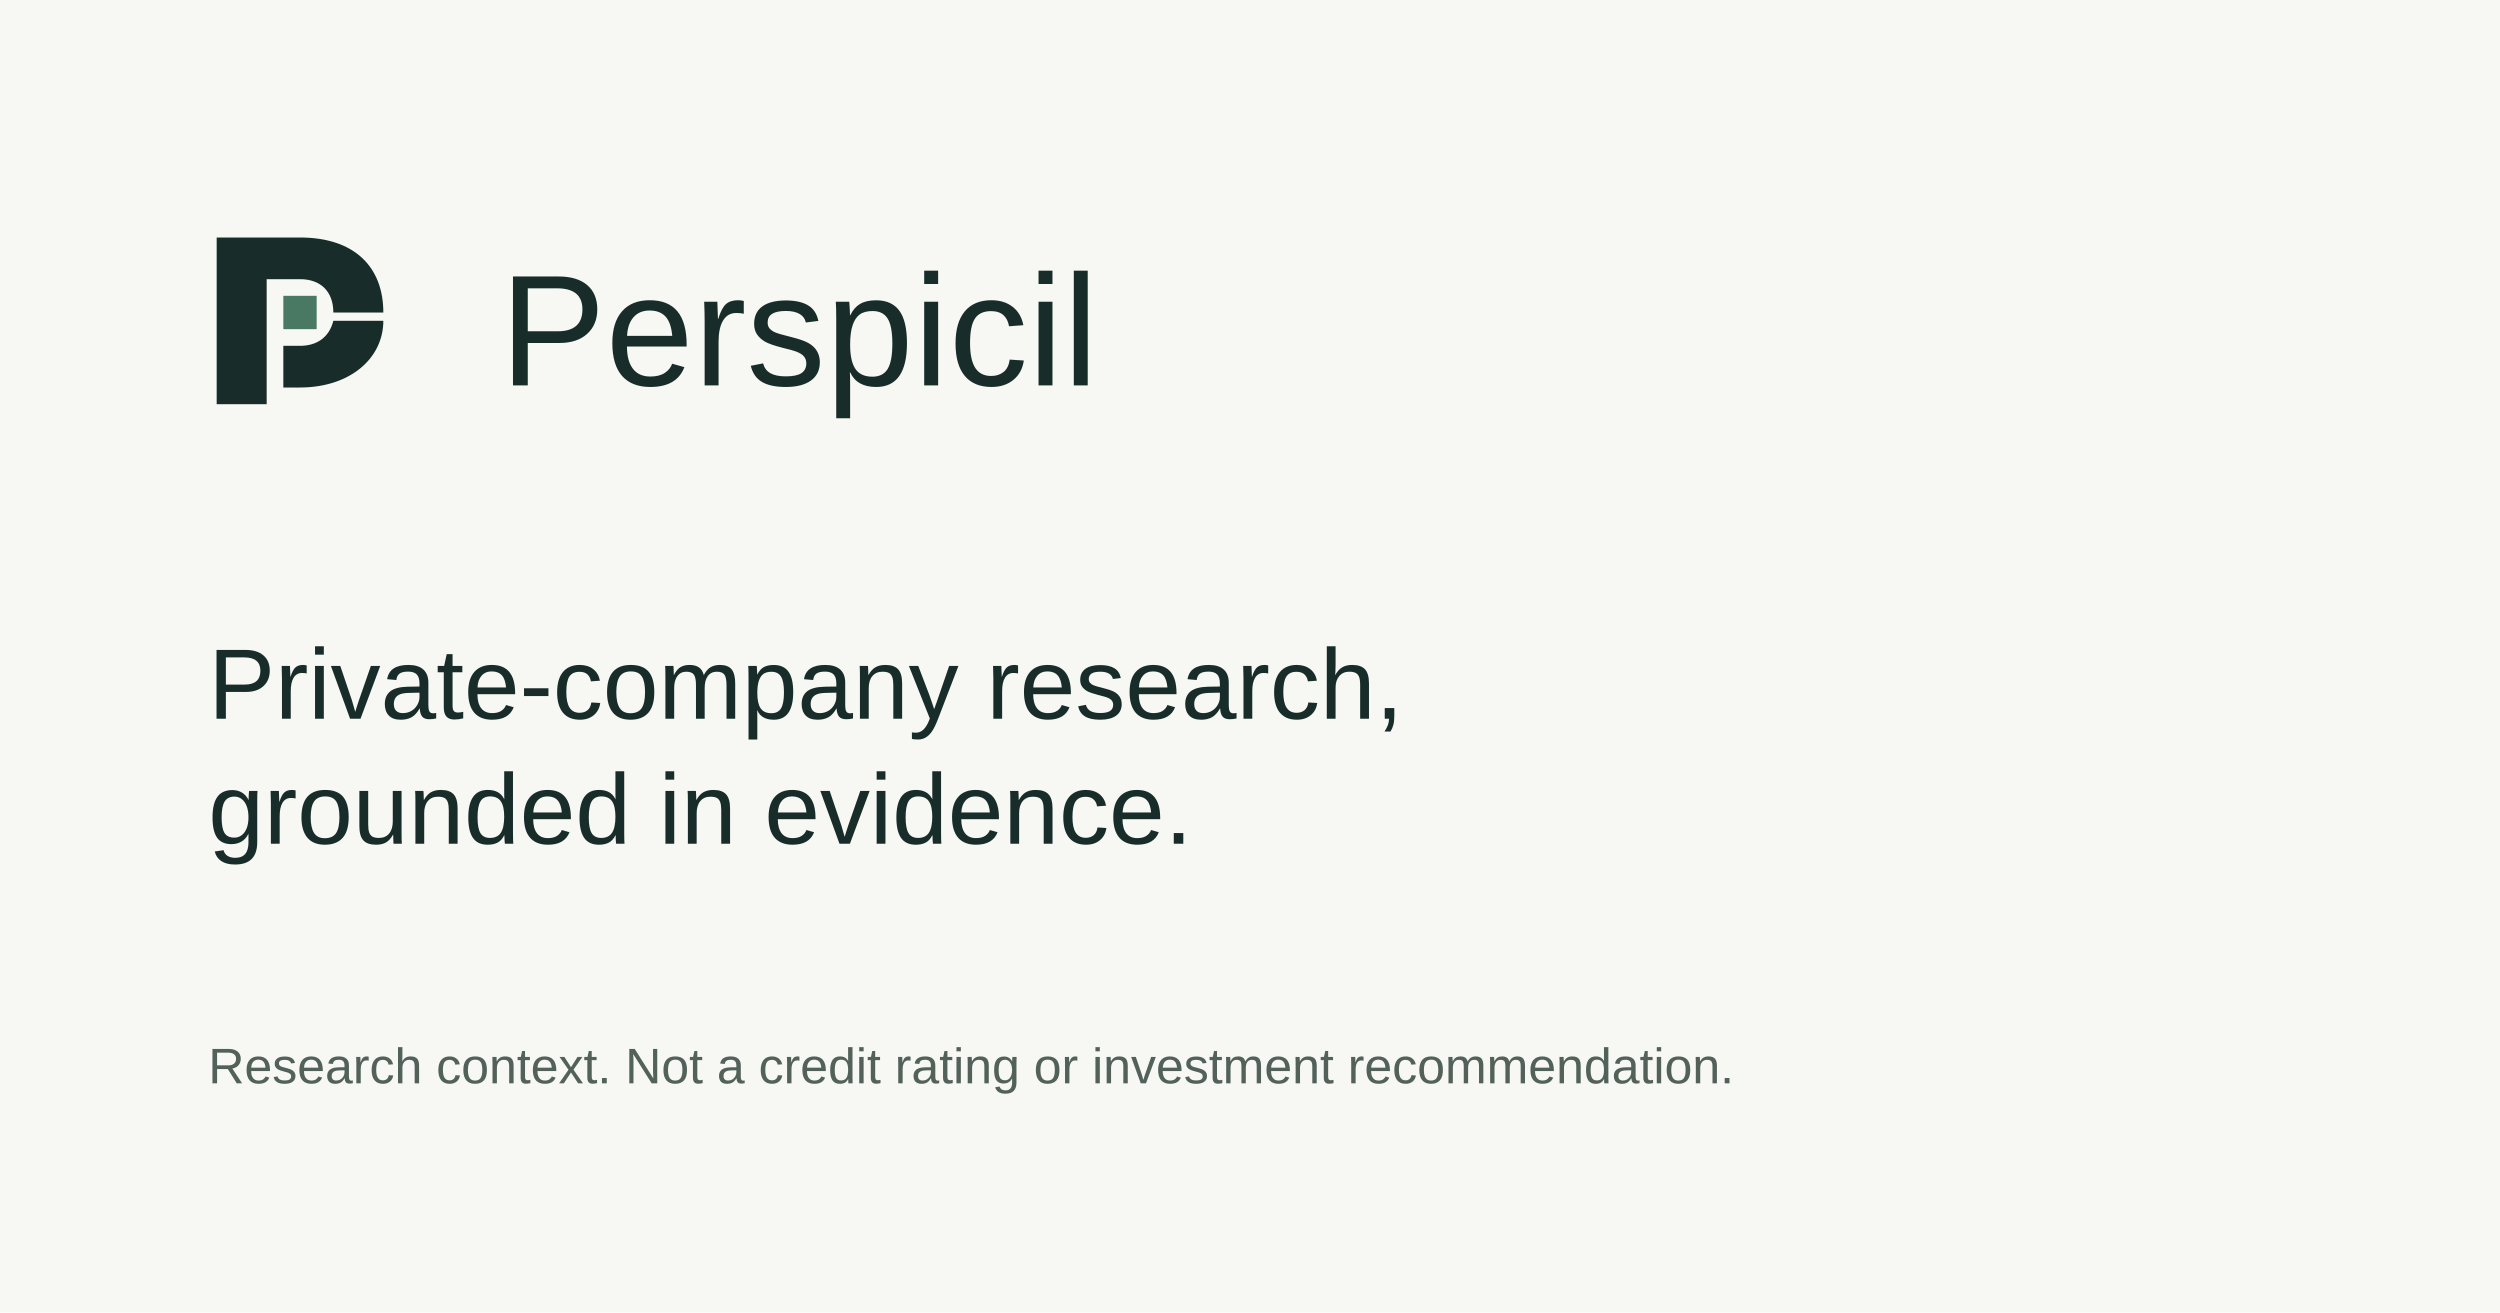
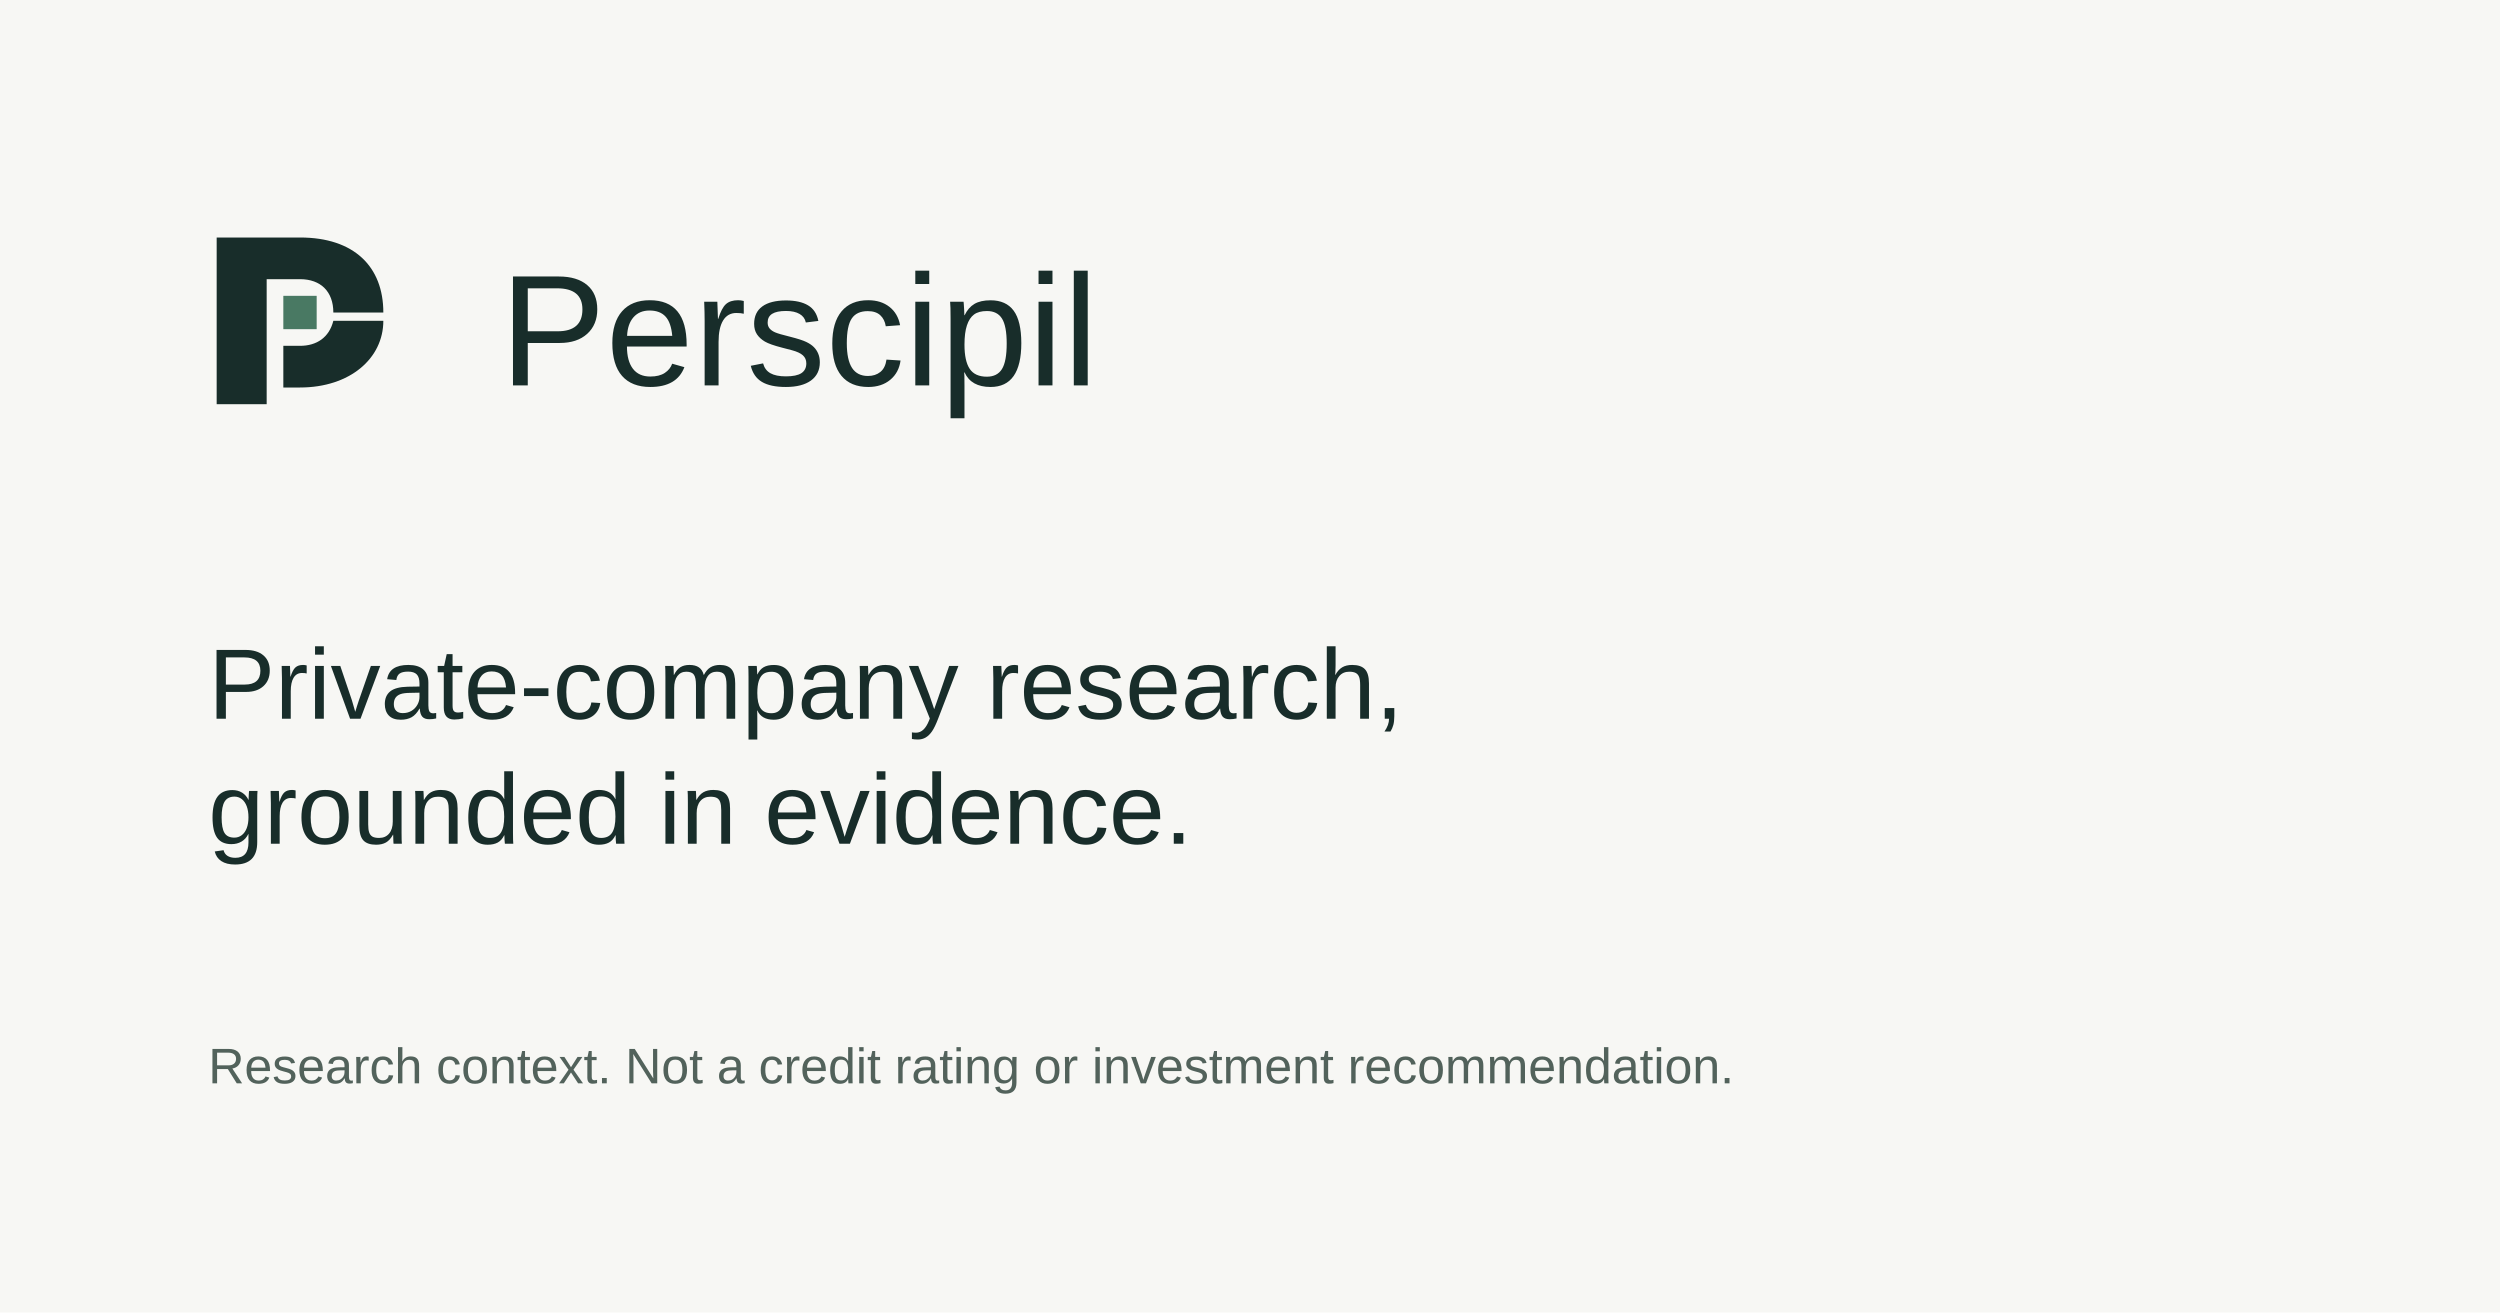
<svg xmlns="http://www.w3.org/2000/svg" viewBox="0 0 1200 630">
  <rect width="1200" height="630" fill="#f7f7f4" />
  <g transform="translate(80 90) scale(2)">
    <path d="M12 52V12h20c13 0 20 7 20 18H40c0-5-3-8-8-8h-8v30Z" fill="#182d2a" />
    <path d="M28 32h24c0 9-8 16-20 16h-4V38h4c4 0 7-2 8-6Z" fill="#182d2a" />
    <path d="M28 26h8v8h-8Z" fill="#497963" />
  </g>
-   <text x="240" y="185" font-family="Arial,sans-serif" font-size="76" fill="#182d2a">Perspicil</text>
+   <text x="240" y="185" font-family="Arial,sans-serif" font-size="76" fill="#182d2a">Perscipil</text>
  <text x="100" y="345" font-family="Arial,sans-serif" font-size="48" fill="#182d2a">Private-company research,</text>
  <text x="100" y="405" font-family="Arial,sans-serif" font-size="48" fill="#182d2a">grounded in evidence.</text>
  <text x="100" y="520" font-family="Arial,sans-serif" font-size="24" fill="#52625b">Research context. Not a credit rating or investment recommendation.</text>
</svg>
